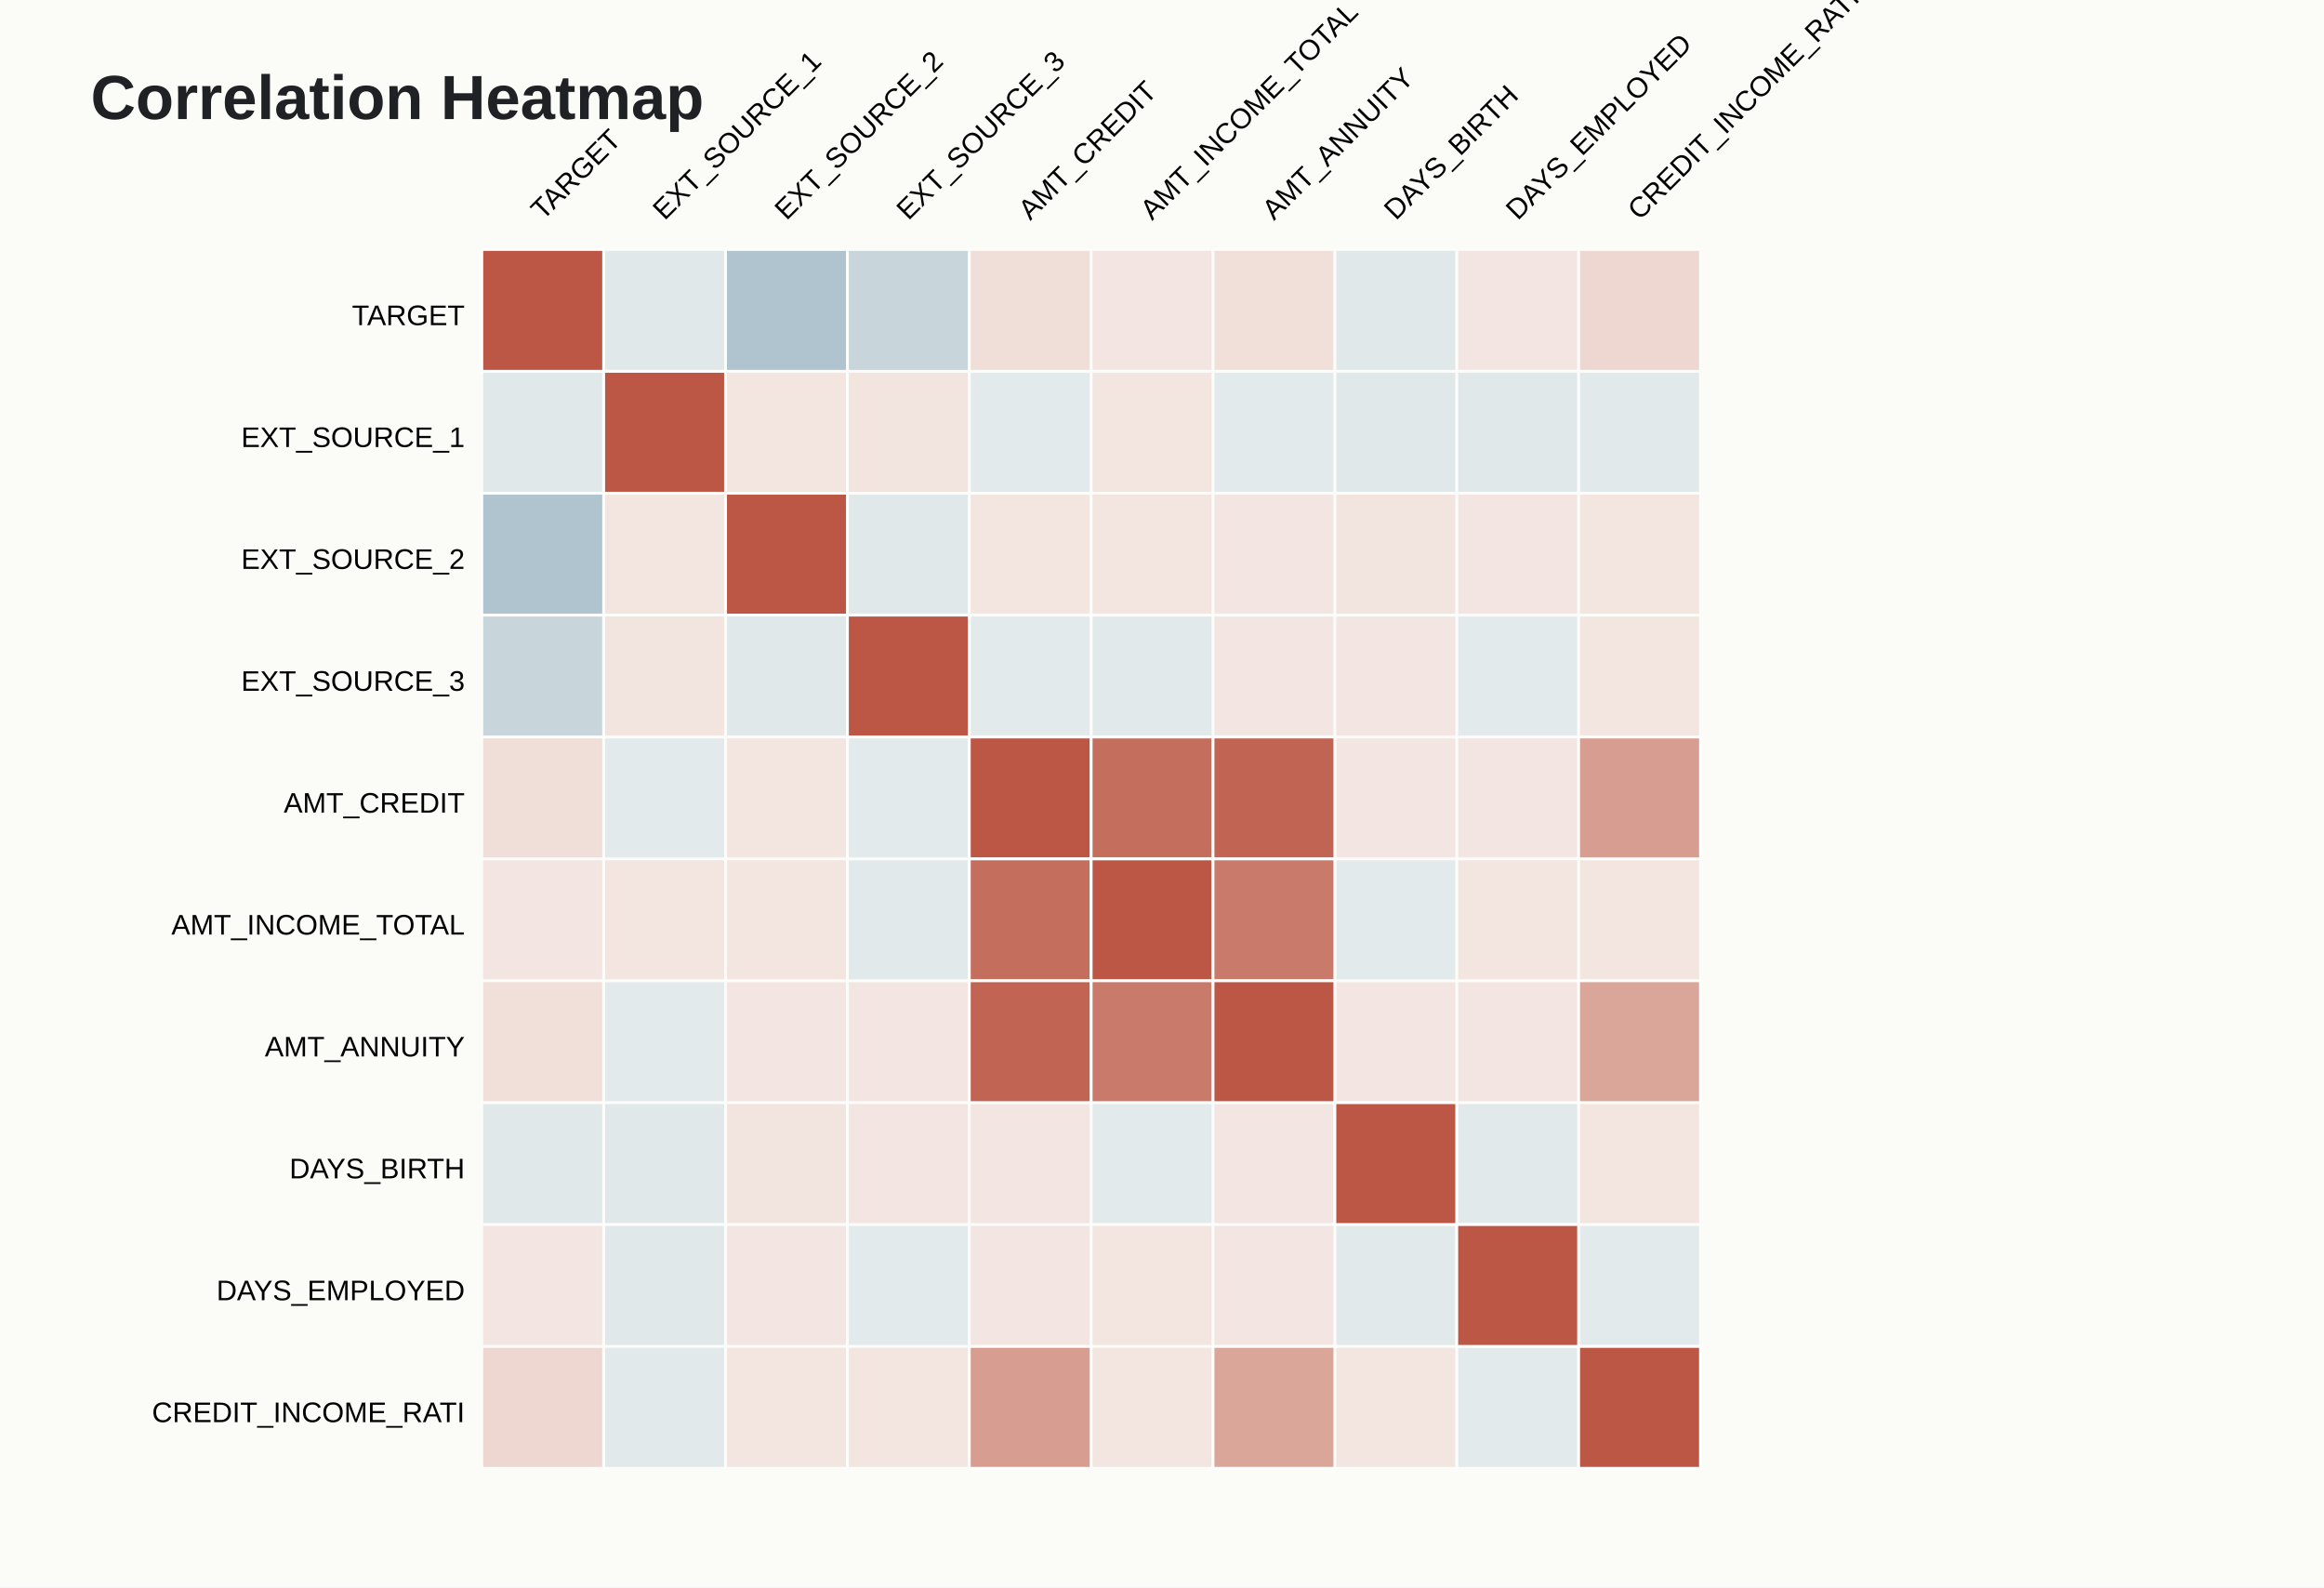
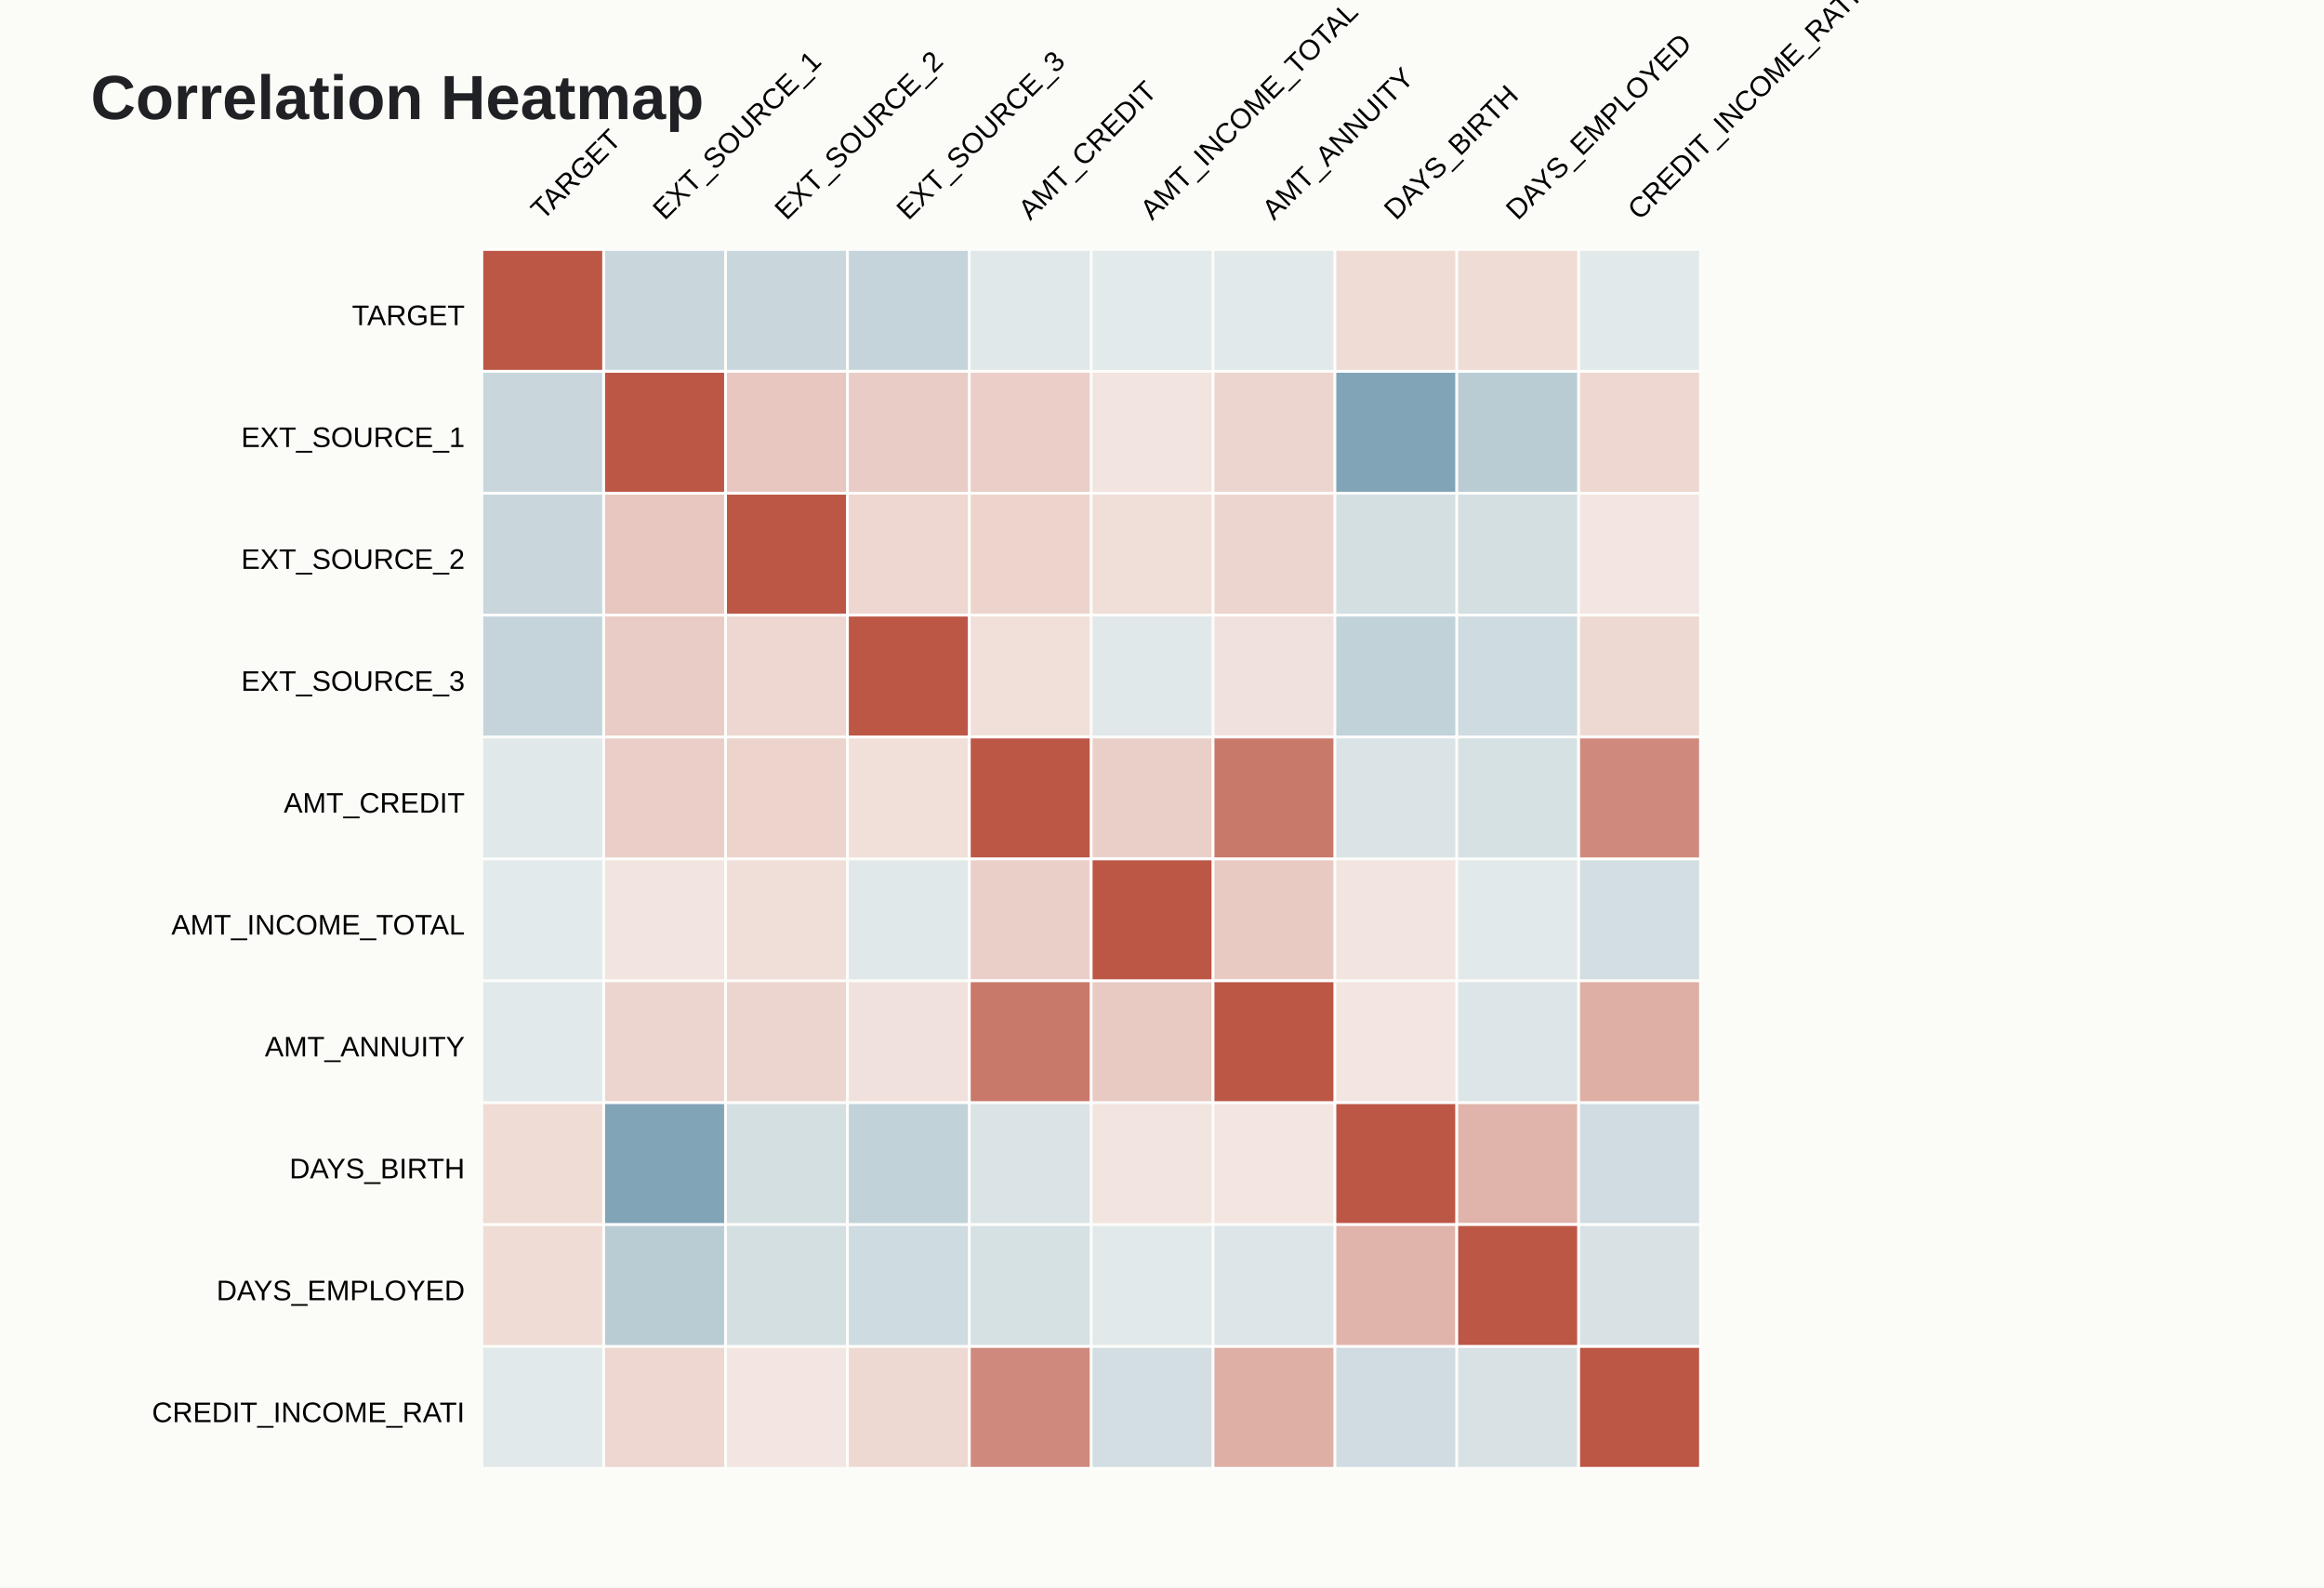
<svg xmlns="http://www.w3.org/2000/svg" width="820" height="560" viewBox="0 0 820 560">
  <rect width="100%" height="100%" fill="#fbfbf8" />
  <text x="32" y="42" font-family="Arial" font-size="22" font-weight="700" fill="#202124">Correlation Heatmap</text>
  <rect x="170" y="88" width="43" height="43" fill="#b84d3a" opacity="0.94" stroke="#fff" />
-   <rect x="213" y="88" width="43" height="43" fill="#356d8c" opacity="0.14" stroke="#fff" />
-   <rect x="256" y="88" width="43" height="43" fill="#356d8c" opacity="0.39" stroke="#fff" />
-   <rect x="299" y="88" width="43" height="43" fill="#356d8c" opacity="0.26" stroke="#fff" />
-   <rect x="342" y="88" width="43" height="43" fill="#b84d3a" opacity="0.17" stroke="#fff" />
-   <rect x="385" y="88" width="43" height="43" fill="#b84d3a" opacity="0.12" stroke="#fff" />
-   <rect x="428" y="88" width="43" height="43" fill="#b84d3a" opacity="0.16" stroke="#fff" />
-   <rect x="471" y="88" width="43" height="43" fill="#356d8c" opacity="0.14" stroke="#fff" />
-   <rect x="514" y="88" width="43" height="43" fill="#b84d3a" opacity="0.12" stroke="#fff" />
-   <rect x="557" y="88" width="43" height="43" fill="#b84d3a" opacity="0.21" stroke="#fff" />
+   <rect x="213" y="88" width="43" height="43" fill="#356d8c" opacity="0.25" stroke="#fff" />
+   <rect x="256" y="88" width="43" height="43" fill="#356d8c" opacity="0.25" stroke="#fff" />
+   <rect x="299" y="88" width="43" height="43" fill="#356d8c" opacity="0.27" stroke="#fff" />
+   <rect x="342" y="88" width="43" height="43" fill="#356d8c" opacity="0.14" stroke="#fff" />
+   <rect x="385" y="88" width="43" height="43" fill="#356d8c" opacity="0.12" stroke="#fff" />
+   <rect x="428" y="88" width="43" height="43" fill="#356d8c" opacity="0.13" stroke="#fff" />
+   <rect x="471" y="88" width="43" height="43" fill="#b84d3a" opacity="0.18" stroke="#fff" />
+   <rect x="514" y="88" width="43" height="43" fill="#b84d3a" opacity="0.18" stroke="#fff" />
+   <rect x="557" y="88" width="43" height="43" fill="#356d8c" opacity="0.13" stroke="#fff" />
  <text x="164" y="114.7" font-family="Arial" font-size="10" text-anchor="end">TARGET</text>
-   <rect x="170" y="131" width="43" height="43" fill="#356d8c" opacity="0.14" stroke="#fff" />
+   <rect x="170" y="131" width="43" height="43" fill="#356d8c" opacity="0.25" stroke="#fff" />
  <rect x="213" y="131" width="43" height="43" fill="#b84d3a" opacity="0.94" stroke="#fff" />
-   <rect x="256" y="131" width="43" height="43" fill="#b84d3a" opacity="0.13" stroke="#fff" />
-   <rect x="299" y="131" width="43" height="43" fill="#b84d3a" opacity="0.14" stroke="#fff" />
-   <rect x="342" y="131" width="43" height="43" fill="#356d8c" opacity="0.12" stroke="#fff" />
-   <rect x="385" y="131" width="43" height="43" fill="#b84d3a" opacity="0.13" stroke="#fff" />
-   <rect x="428" y="131" width="43" height="43" fill="#356d8c" opacity="0.12" stroke="#fff" />
-   <rect x="471" y="131" width="43" height="43" fill="#356d8c" opacity="0.14" stroke="#fff" />
-   <rect x="514" y="131" width="43" height="43" fill="#356d8c" opacity="0.14" stroke="#fff" />
-   <rect x="557" y="131" width="43" height="43" fill="#356d8c" opacity="0.13" stroke="#fff" />
+   <rect x="256" y="131" width="43" height="43" fill="#b84d3a" opacity="0.30" stroke="#fff" />
+   <rect x="299" y="131" width="43" height="43" fill="#b84d3a" opacity="0.27" stroke="#fff" />
+   <rect x="342" y="131" width="43" height="43" fill="#b84d3a" opacity="0.26" stroke="#fff" />
+   <rect x="385" y="131" width="43" height="43" fill="#b84d3a" opacity="0.14" stroke="#fff" />
+   <rect x="428" y="131" width="43" height="43" fill="#b84d3a" opacity="0.22" stroke="#fff" />
+   <rect x="471" y="131" width="43" height="43" fill="#356d8c" opacity="0.61" stroke="#fff" />
+   <rect x="514" y="131" width="43" height="43" fill="#356d8c" opacity="0.33" stroke="#fff" />
+   <rect x="557" y="131" width="43" height="43" fill="#b84d3a" opacity="0.21" stroke="#fff" />
  <text x="164" y="157.7" font-family="Arial" font-size="10" text-anchor="end">EXT_SOURCE_1</text>
-   <rect x="170" y="174" width="43" height="43" fill="#356d8c" opacity="0.39" stroke="#fff" />
-   <rect x="213" y="174" width="43" height="43" fill="#b84d3a" opacity="0.13" stroke="#fff" />
+   <rect x="170" y="174" width="43" height="43" fill="#356d8c" opacity="0.25" stroke="#fff" />
+   <rect x="213" y="174" width="43" height="43" fill="#b84d3a" opacity="0.30" stroke="#fff" />
  <rect x="256" y="174" width="43" height="43" fill="#b84d3a" opacity="0.94" stroke="#fff" />
-   <rect x="299" y="174" width="43" height="43" fill="#356d8c" opacity="0.14" stroke="#fff" />
-   <rect x="342" y="174" width="43" height="43" fill="#b84d3a" opacity="0.13" stroke="#fff" />
-   <rect x="385" y="174" width="43" height="43" fill="#b84d3a" opacity="0.13" stroke="#fff" />
-   <rect x="428" y="174" width="43" height="43" fill="#b84d3a" opacity="0.12" stroke="#fff" />
-   <rect x="471" y="174" width="43" height="43" fill="#b84d3a" opacity="0.14" stroke="#fff" />
-   <rect x="514" y="174" width="43" height="43" fill="#b84d3a" opacity="0.12" stroke="#fff" />
-   <rect x="557" y="174" width="43" height="43" fill="#b84d3a" opacity="0.13" stroke="#fff" />
+   <rect x="299" y="174" width="43" height="43" fill="#b84d3a" opacity="0.21" stroke="#fff" />
+   <rect x="342" y="174" width="43" height="43" fill="#b84d3a" opacity="0.23" stroke="#fff" />
+   <rect x="385" y="174" width="43" height="43" fill="#b84d3a" opacity="0.17" stroke="#fff" />
+   <rect x="428" y="174" width="43" height="43" fill="#b84d3a" opacity="0.22" stroke="#fff" />
+   <rect x="471" y="174" width="43" height="43" fill="#356d8c" opacity="0.20" stroke="#fff" />
+   <rect x="514" y="174" width="43" height="43" fill="#356d8c" opacity="0.20" stroke="#fff" />
+   <rect x="557" y="174" width="43" height="43" fill="#b84d3a" opacity="0.12" stroke="#fff" />
  <text x="164" y="200.7" font-family="Arial" font-size="10" text-anchor="end">EXT_SOURCE_2</text>
-   <rect x="170" y="217" width="43" height="43" fill="#356d8c" opacity="0.26" stroke="#fff" />
-   <rect x="213" y="217" width="43" height="43" fill="#b84d3a" opacity="0.14" stroke="#fff" />
-   <rect x="256" y="217" width="43" height="43" fill="#356d8c" opacity="0.14" stroke="#fff" />
+   <rect x="170" y="217" width="43" height="43" fill="#356d8c" opacity="0.27" stroke="#fff" />
+   <rect x="213" y="217" width="43" height="43" fill="#b84d3a" opacity="0.27" stroke="#fff" />
+   <rect x="256" y="217" width="43" height="43" fill="#b84d3a" opacity="0.21" stroke="#fff" />
  <rect x="299" y="217" width="43" height="43" fill="#b84d3a" opacity="0.94" stroke="#fff" />
-   <rect x="342" y="217" width="43" height="43" fill="#356d8c" opacity="0.12" stroke="#fff" />
-   <rect x="385" y="217" width="43" height="43" fill="#356d8c" opacity="0.13" stroke="#fff" />
-   <rect x="428" y="217" width="43" height="43" fill="#b84d3a" opacity="0.12" stroke="#fff" />
-   <rect x="471" y="217" width="43" height="43" fill="#b84d3a" opacity="0.12" stroke="#fff" />
-   <rect x="514" y="217" width="43" height="43" fill="#356d8c" opacity="0.12" stroke="#fff" />
-   <rect x="557" y="217" width="43" height="43" fill="#b84d3a" opacity="0.13" stroke="#fff" />
+   <rect x="342" y="217" width="43" height="43" fill="#b84d3a" opacity="0.16" stroke="#fff" />
+   <rect x="385" y="217" width="43" height="43" fill="#356d8c" opacity="0.14" stroke="#fff" />
+   <rect x="428" y="217" width="43" height="43" fill="#b84d3a" opacity="0.15" stroke="#fff" />
+   <rect x="471" y="217" width="43" height="43" fill="#356d8c" opacity="0.29" stroke="#fff" />
+   <rect x="514" y="217" width="43" height="43" fill="#356d8c" opacity="0.23" stroke="#fff" />
+   <rect x="557" y="217" width="43" height="43" fill="#b84d3a" opacity="0.20" stroke="#fff" />
  <text x="164" y="243.7" font-family="Arial" font-size="10" text-anchor="end">EXT_SOURCE_3</text>
-   <rect x="170" y="260" width="43" height="43" fill="#b84d3a" opacity="0.17" stroke="#fff" />
-   <rect x="213" y="260" width="43" height="43" fill="#356d8c" opacity="0.12" stroke="#fff" />
-   <rect x="256" y="260" width="43" height="43" fill="#b84d3a" opacity="0.13" stroke="#fff" />
-   <rect x="299" y="260" width="43" height="43" fill="#356d8c" opacity="0.12" stroke="#fff" />
+   <rect x="170" y="260" width="43" height="43" fill="#356d8c" opacity="0.14" stroke="#fff" />
+   <rect x="213" y="260" width="43" height="43" fill="#b84d3a" opacity="0.26" stroke="#fff" />
+   <rect x="256" y="260" width="43" height="43" fill="#b84d3a" opacity="0.23" stroke="#fff" />
+   <rect x="299" y="260" width="43" height="43" fill="#b84d3a" opacity="0.16" stroke="#fff" />
  <rect x="342" y="260" width="43" height="43" fill="#b84d3a" opacity="0.94" stroke="#fff" />
-   <rect x="385" y="260" width="43" height="43" fill="#b84d3a" opacity="0.81" stroke="#fff" />
-   <rect x="428" y="260" width="43" height="43" fill="#b84d3a" opacity="0.86" stroke="#fff" />
-   <rect x="471" y="260" width="43" height="43" fill="#b84d3a" opacity="0.12" stroke="#fff" />
-   <rect x="514" y="260" width="43" height="43" fill="#b84d3a" opacity="0.12" stroke="#fff" />
-   <rect x="557" y="260" width="43" height="43" fill="#b84d3a" opacity="0.54" stroke="#fff" />
+   <rect x="385" y="260" width="43" height="43" fill="#b84d3a" opacity="0.25" stroke="#fff" />
+   <rect x="428" y="260" width="43" height="43" fill="#b84d3a" opacity="0.75" stroke="#fff" />
+   <rect x="471" y="260" width="43" height="43" fill="#356d8c" opacity="0.17" stroke="#fff" />
+   <rect x="514" y="260" width="43" height="43" fill="#356d8c" opacity="0.19" stroke="#fff" />
+   <rect x="557" y="260" width="43" height="43" fill="#b84d3a" opacity="0.65" stroke="#fff" />
  <text x="164" y="286.7" font-family="Arial" font-size="10" text-anchor="end">AMT_CREDIT</text>
-   <rect x="170" y="303" width="43" height="43" fill="#b84d3a" opacity="0.12" stroke="#fff" />
-   <rect x="213" y="303" width="43" height="43" fill="#b84d3a" opacity="0.13" stroke="#fff" />
-   <rect x="256" y="303" width="43" height="43" fill="#b84d3a" opacity="0.13" stroke="#fff" />
-   <rect x="299" y="303" width="43" height="43" fill="#356d8c" opacity="0.13" stroke="#fff" />
-   <rect x="342" y="303" width="43" height="43" fill="#b84d3a" opacity="0.81" stroke="#fff" />
+   <rect x="170" y="303" width="43" height="43" fill="#356d8c" opacity="0.12" stroke="#fff" />
+   <rect x="213" y="303" width="43" height="43" fill="#b84d3a" opacity="0.14" stroke="#fff" />
+   <rect x="256" y="303" width="43" height="43" fill="#b84d3a" opacity="0.17" stroke="#fff" />
+   <rect x="299" y="303" width="43" height="43" fill="#356d8c" opacity="0.14" stroke="#fff" />
+   <rect x="342" y="303" width="43" height="43" fill="#b84d3a" opacity="0.25" stroke="#fff" />
  <rect x="385" y="303" width="43" height="43" fill="#b84d3a" opacity="0.94" stroke="#fff" />
-   <rect x="428" y="303" width="43" height="43" fill="#b84d3a" opacity="0.74" stroke="#fff" />
-   <rect x="471" y="303" width="43" height="43" fill="#356d8c" opacity="0.12" stroke="#fff" />
-   <rect x="514" y="303" width="43" height="43" fill="#b84d3a" opacity="0.13" stroke="#fff" />
-   <rect x="557" y="303" width="43" height="43" fill="#b84d3a" opacity="0.13" stroke="#fff" />
+   <rect x="428" y="303" width="43" height="43" fill="#b84d3a" opacity="0.28" stroke="#fff" />
+   <rect x="471" y="303" width="43" height="43" fill="#b84d3a" opacity="0.14" stroke="#fff" />
+   <rect x="514" y="303" width="43" height="43" fill="#356d8c" opacity="0.13" stroke="#fff" />
+   <rect x="557" y="303" width="43" height="43" fill="#356d8c" opacity="0.21" stroke="#fff" />
  <text x="164" y="329.7" font-family="Arial" font-size="10" text-anchor="end">AMT_INCOME_TOTAL</text>
-   <rect x="170" y="346" width="43" height="43" fill="#b84d3a" opacity="0.16" stroke="#fff" />
-   <rect x="213" y="346" width="43" height="43" fill="#356d8c" opacity="0.12" stroke="#fff" />
-   <rect x="256" y="346" width="43" height="43" fill="#b84d3a" opacity="0.12" stroke="#fff" />
-   <rect x="299" y="346" width="43" height="43" fill="#b84d3a" opacity="0.12" stroke="#fff" />
-   <rect x="342" y="346" width="43" height="43" fill="#b84d3a" opacity="0.86" stroke="#fff" />
-   <rect x="385" y="346" width="43" height="43" fill="#b84d3a" opacity="0.74" stroke="#fff" />
+   <rect x="170" y="346" width="43" height="43" fill="#356d8c" opacity="0.13" stroke="#fff" />
+   <rect x="213" y="346" width="43" height="43" fill="#b84d3a" opacity="0.22" stroke="#fff" />
+   <rect x="256" y="346" width="43" height="43" fill="#b84d3a" opacity="0.22" stroke="#fff" />
+   <rect x="299" y="346" width="43" height="43" fill="#b84d3a" opacity="0.15" stroke="#fff" />
+   <rect x="342" y="346" width="43" height="43" fill="#b84d3a" opacity="0.75" stroke="#fff" />
+   <rect x="385" y="346" width="43" height="43" fill="#b84d3a" opacity="0.28" stroke="#fff" />
  <rect x="428" y="346" width="43" height="43" fill="#b84d3a" opacity="0.94" stroke="#fff" />
-   <rect x="471" y="346" width="43" height="43" fill="#b84d3a" opacity="0.12" stroke="#fff" />
-   <rect x="514" y="346" width="43" height="43" fill="#b84d3a" opacity="0.12" stroke="#fff" />
-   <rect x="557" y="346" width="43" height="43" fill="#b84d3a" opacity="0.49" stroke="#fff" />
+   <rect x="471" y="346" width="43" height="43" fill="#b84d3a" opacity="0.13" stroke="#fff" />
+   <rect x="514" y="346" width="43" height="43" fill="#356d8c" opacity="0.16" stroke="#fff" />
+   <rect x="557" y="346" width="43" height="43" fill="#b84d3a" opacity="0.44" stroke="#fff" />
  <text x="164" y="372.7" font-family="Arial" font-size="10" text-anchor="end">AMT_ANNUITY</text>
-   <rect x="170" y="389" width="43" height="43" fill="#356d8c" opacity="0.14" stroke="#fff" />
-   <rect x="213" y="389" width="43" height="43" fill="#356d8c" opacity="0.14" stroke="#fff" />
-   <rect x="256" y="389" width="43" height="43" fill="#b84d3a" opacity="0.14" stroke="#fff" />
-   <rect x="299" y="389" width="43" height="43" fill="#b84d3a" opacity="0.12" stroke="#fff" />
-   <rect x="342" y="389" width="43" height="43" fill="#b84d3a" opacity="0.12" stroke="#fff" />
-   <rect x="385" y="389" width="43" height="43" fill="#356d8c" opacity="0.12" stroke="#fff" />
-   <rect x="428" y="389" width="43" height="43" fill="#b84d3a" opacity="0.12" stroke="#fff" />
+   <rect x="170" y="389" width="43" height="43" fill="#b84d3a" opacity="0.18" stroke="#fff" />
+   <rect x="213" y="389" width="43" height="43" fill="#356d8c" opacity="0.61" stroke="#fff" />
+   <rect x="256" y="389" width="43" height="43" fill="#356d8c" opacity="0.20" stroke="#fff" />
+   <rect x="299" y="389" width="43" height="43" fill="#356d8c" opacity="0.29" stroke="#fff" />
+   <rect x="342" y="389" width="43" height="43" fill="#356d8c" opacity="0.17" stroke="#fff" />
+   <rect x="385" y="389" width="43" height="43" fill="#b84d3a" opacity="0.14" stroke="#fff" />
+   <rect x="428" y="389" width="43" height="43" fill="#b84d3a" opacity="0.13" stroke="#fff" />
  <rect x="471" y="389" width="43" height="43" fill="#b84d3a" opacity="0.94" stroke="#fff" />
-   <rect x="514" y="389" width="43" height="43" fill="#356d8c" opacity="0.13" stroke="#fff" />
-   <rect x="557" y="389" width="43" height="43" fill="#b84d3a" opacity="0.13" stroke="#fff" />
+   <rect x="514" y="389" width="43" height="43" fill="#b84d3a" opacity="0.41" stroke="#fff" />
+   <rect x="557" y="389" width="43" height="43" fill="#356d8c" opacity="0.22" stroke="#fff" />
  <text x="164" y="415.7" font-family="Arial" font-size="10" text-anchor="end">DAYS_BIRTH</text>
-   <rect x="170" y="432" width="43" height="43" fill="#b84d3a" opacity="0.12" stroke="#fff" />
-   <rect x="213" y="432" width="43" height="43" fill="#356d8c" opacity="0.14" stroke="#fff" />
-   <rect x="256" y="432" width="43" height="43" fill="#b84d3a" opacity="0.12" stroke="#fff" />
-   <rect x="299" y="432" width="43" height="43" fill="#356d8c" opacity="0.12" stroke="#fff" />
-   <rect x="342" y="432" width="43" height="43" fill="#b84d3a" opacity="0.12" stroke="#fff" />
-   <rect x="385" y="432" width="43" height="43" fill="#b84d3a" opacity="0.13" stroke="#fff" />
-   <rect x="428" y="432" width="43" height="43" fill="#b84d3a" opacity="0.12" stroke="#fff" />
-   <rect x="471" y="432" width="43" height="43" fill="#356d8c" opacity="0.13" stroke="#fff" />
+   <rect x="170" y="432" width="43" height="43" fill="#b84d3a" opacity="0.18" stroke="#fff" />
+   <rect x="213" y="432" width="43" height="43" fill="#356d8c" opacity="0.33" stroke="#fff" />
+   <rect x="256" y="432" width="43" height="43" fill="#356d8c" opacity="0.20" stroke="#fff" />
+   <rect x="299" y="432" width="43" height="43" fill="#356d8c" opacity="0.23" stroke="#fff" />
+   <rect x="342" y="432" width="43" height="43" fill="#356d8c" opacity="0.19" stroke="#fff" />
+   <rect x="385" y="432" width="43" height="43" fill="#356d8c" opacity="0.13" stroke="#fff" />
+   <rect x="428" y="432" width="43" height="43" fill="#356d8c" opacity="0.16" stroke="#fff" />
+   <rect x="471" y="432" width="43" height="43" fill="#b84d3a" opacity="0.41" stroke="#fff" />
  <rect x="514" y="432" width="43" height="43" fill="#b84d3a" opacity="0.94" stroke="#fff" />
-   <rect x="557" y="432" width="43" height="43" fill="#356d8c" opacity="0.12" stroke="#fff" />
+   <rect x="557" y="432" width="43" height="43" fill="#356d8c" opacity="0.18" stroke="#fff" />
  <text x="164" y="458.7" font-family="Arial" font-size="10" text-anchor="end">DAYS_EMPLOYED</text>
-   <rect x="170" y="475" width="43" height="43" fill="#b84d3a" opacity="0.21" stroke="#fff" />
-   <rect x="213" y="475" width="43" height="43" fill="#356d8c" opacity="0.13" stroke="#fff" />
-   <rect x="256" y="475" width="43" height="43" fill="#b84d3a" opacity="0.13" stroke="#fff" />
-   <rect x="299" y="475" width="43" height="43" fill="#b84d3a" opacity="0.13" stroke="#fff" />
-   <rect x="342" y="475" width="43" height="43" fill="#b84d3a" opacity="0.54" stroke="#fff" />
-   <rect x="385" y="475" width="43" height="43" fill="#b84d3a" opacity="0.13" stroke="#fff" />
-   <rect x="428" y="475" width="43" height="43" fill="#b84d3a" opacity="0.49" stroke="#fff" />
-   <rect x="471" y="475" width="43" height="43" fill="#b84d3a" opacity="0.13" stroke="#fff" />
-   <rect x="514" y="475" width="43" height="43" fill="#356d8c" opacity="0.12" stroke="#fff" />
+   <rect x="170" y="475" width="43" height="43" fill="#356d8c" opacity="0.13" stroke="#fff" />
+   <rect x="213" y="475" width="43" height="43" fill="#b84d3a" opacity="0.21" stroke="#fff" />
+   <rect x="256" y="475" width="43" height="43" fill="#b84d3a" opacity="0.12" stroke="#fff" />
+   <rect x="299" y="475" width="43" height="43" fill="#b84d3a" opacity="0.20" stroke="#fff" />
+   <rect x="342" y="475" width="43" height="43" fill="#b84d3a" opacity="0.65" stroke="#fff" />
+   <rect x="385" y="475" width="43" height="43" fill="#356d8c" opacity="0.21" stroke="#fff" />
+   <rect x="428" y="475" width="43" height="43" fill="#b84d3a" opacity="0.44" stroke="#fff" />
+   <rect x="471" y="475" width="43" height="43" fill="#356d8c" opacity="0.22" stroke="#fff" />
+   <rect x="514" y="475" width="43" height="43" fill="#356d8c" opacity="0.18" stroke="#fff" />
  <rect x="557" y="475" width="43" height="43" fill="#b84d3a" opacity="0.94" stroke="#fff" />
  <text x="164" y="501.7" font-family="Arial" font-size="10" text-anchor="end">CREDIT_INCOME_RATI</text>
  <text x="191.5" y="78" font-family="Arial" font-size="10" transform="rotate(-45 191.5 78)" text-anchor="start">TARGET</text>
  <text x="234.5" y="78" font-family="Arial" font-size="10" transform="rotate(-45 234.5 78)" text-anchor="start">EXT_SOURCE_1</text>
  <text x="277.5" y="78" font-family="Arial" font-size="10" transform="rotate(-45 277.5 78)" text-anchor="start">EXT_SOURCE_2</text>
  <text x="320.5" y="78" font-family="Arial" font-size="10" transform="rotate(-45 320.5 78)" text-anchor="start">EXT_SOURCE_3</text>
  <text x="363.5" y="78" font-family="Arial" font-size="10" transform="rotate(-45 363.5 78)" text-anchor="start">AMT_CREDIT</text>
  <text x="406.5" y="78" font-family="Arial" font-size="10" transform="rotate(-45 406.5 78)" text-anchor="start">AMT_INCOME_TOTAL</text>
  <text x="449.5" y="78" font-family="Arial" font-size="10" transform="rotate(-45 449.5 78)" text-anchor="start">AMT_ANNUITY</text>
  <text x="492.5" y="78" font-family="Arial" font-size="10" transform="rotate(-45 492.5 78)" text-anchor="start">DAYS_BIRTH</text>
  <text x="535.5" y="78" font-family="Arial" font-size="10" transform="rotate(-45 535.5 78)" text-anchor="start">DAYS_EMPLOYED</text>
  <text x="578.5" y="78" font-family="Arial" font-size="10" transform="rotate(-45 578.5 78)" text-anchor="start">CREDIT_INCOME_RATI</text>
</svg>
